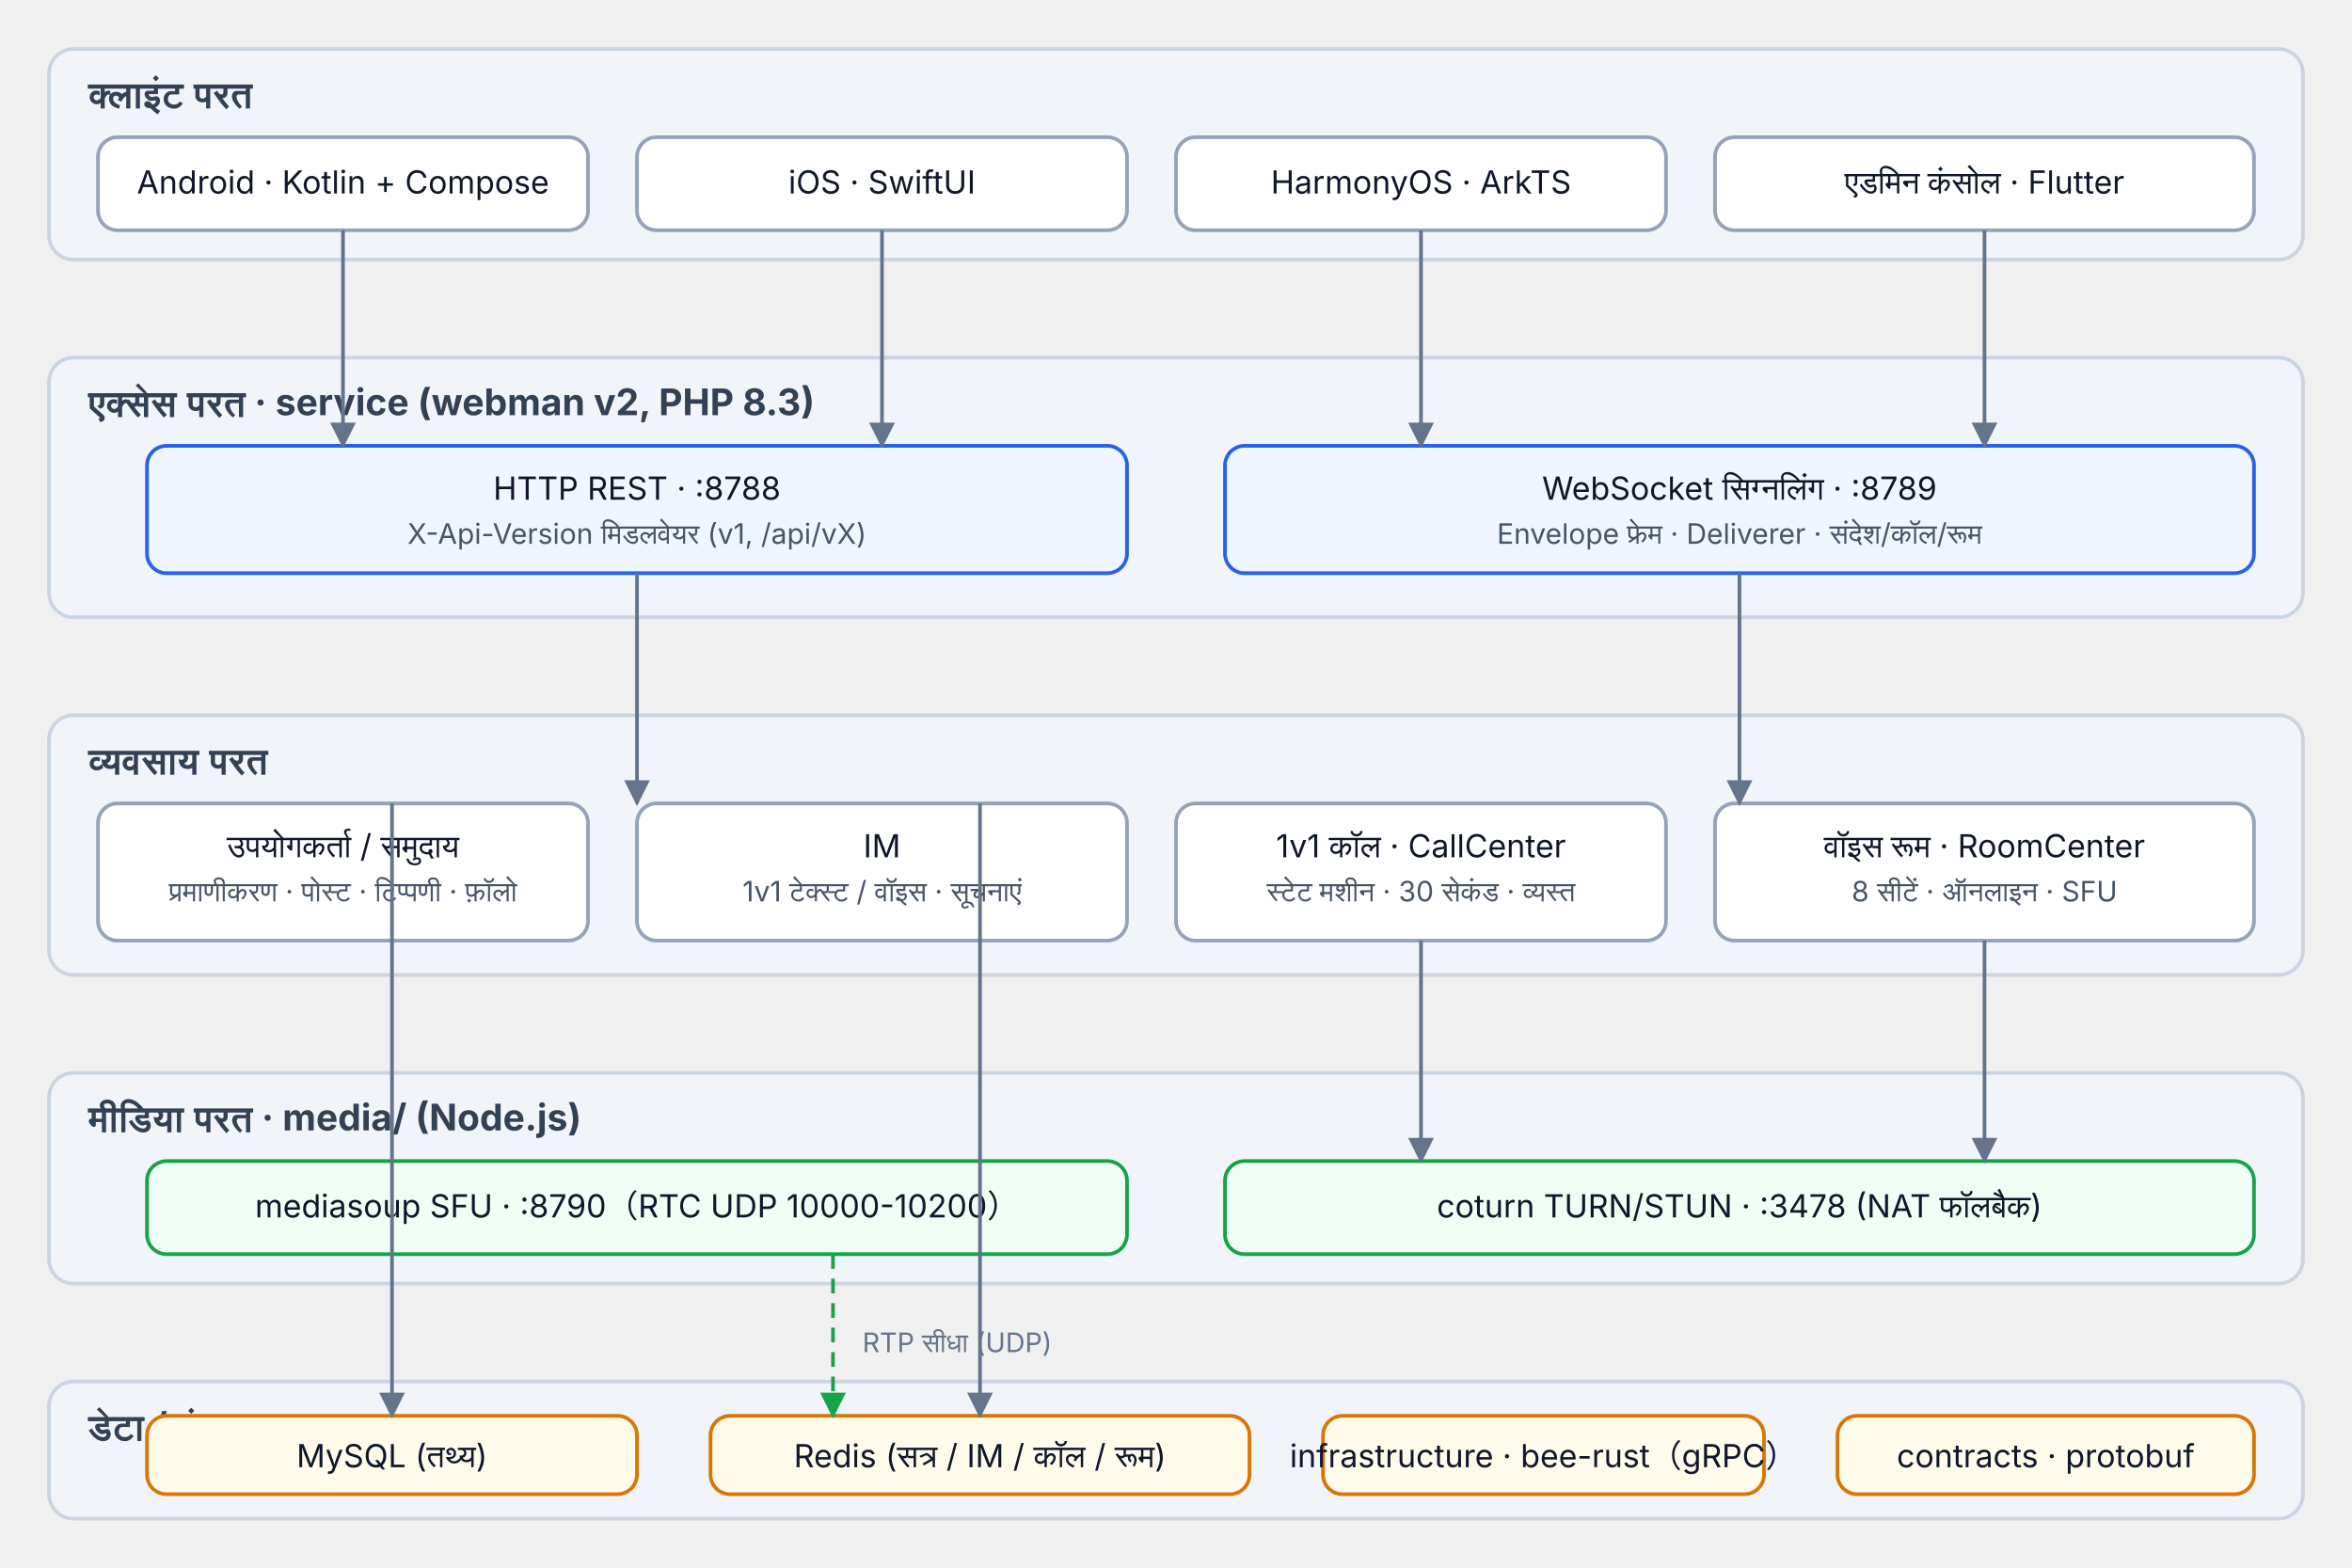
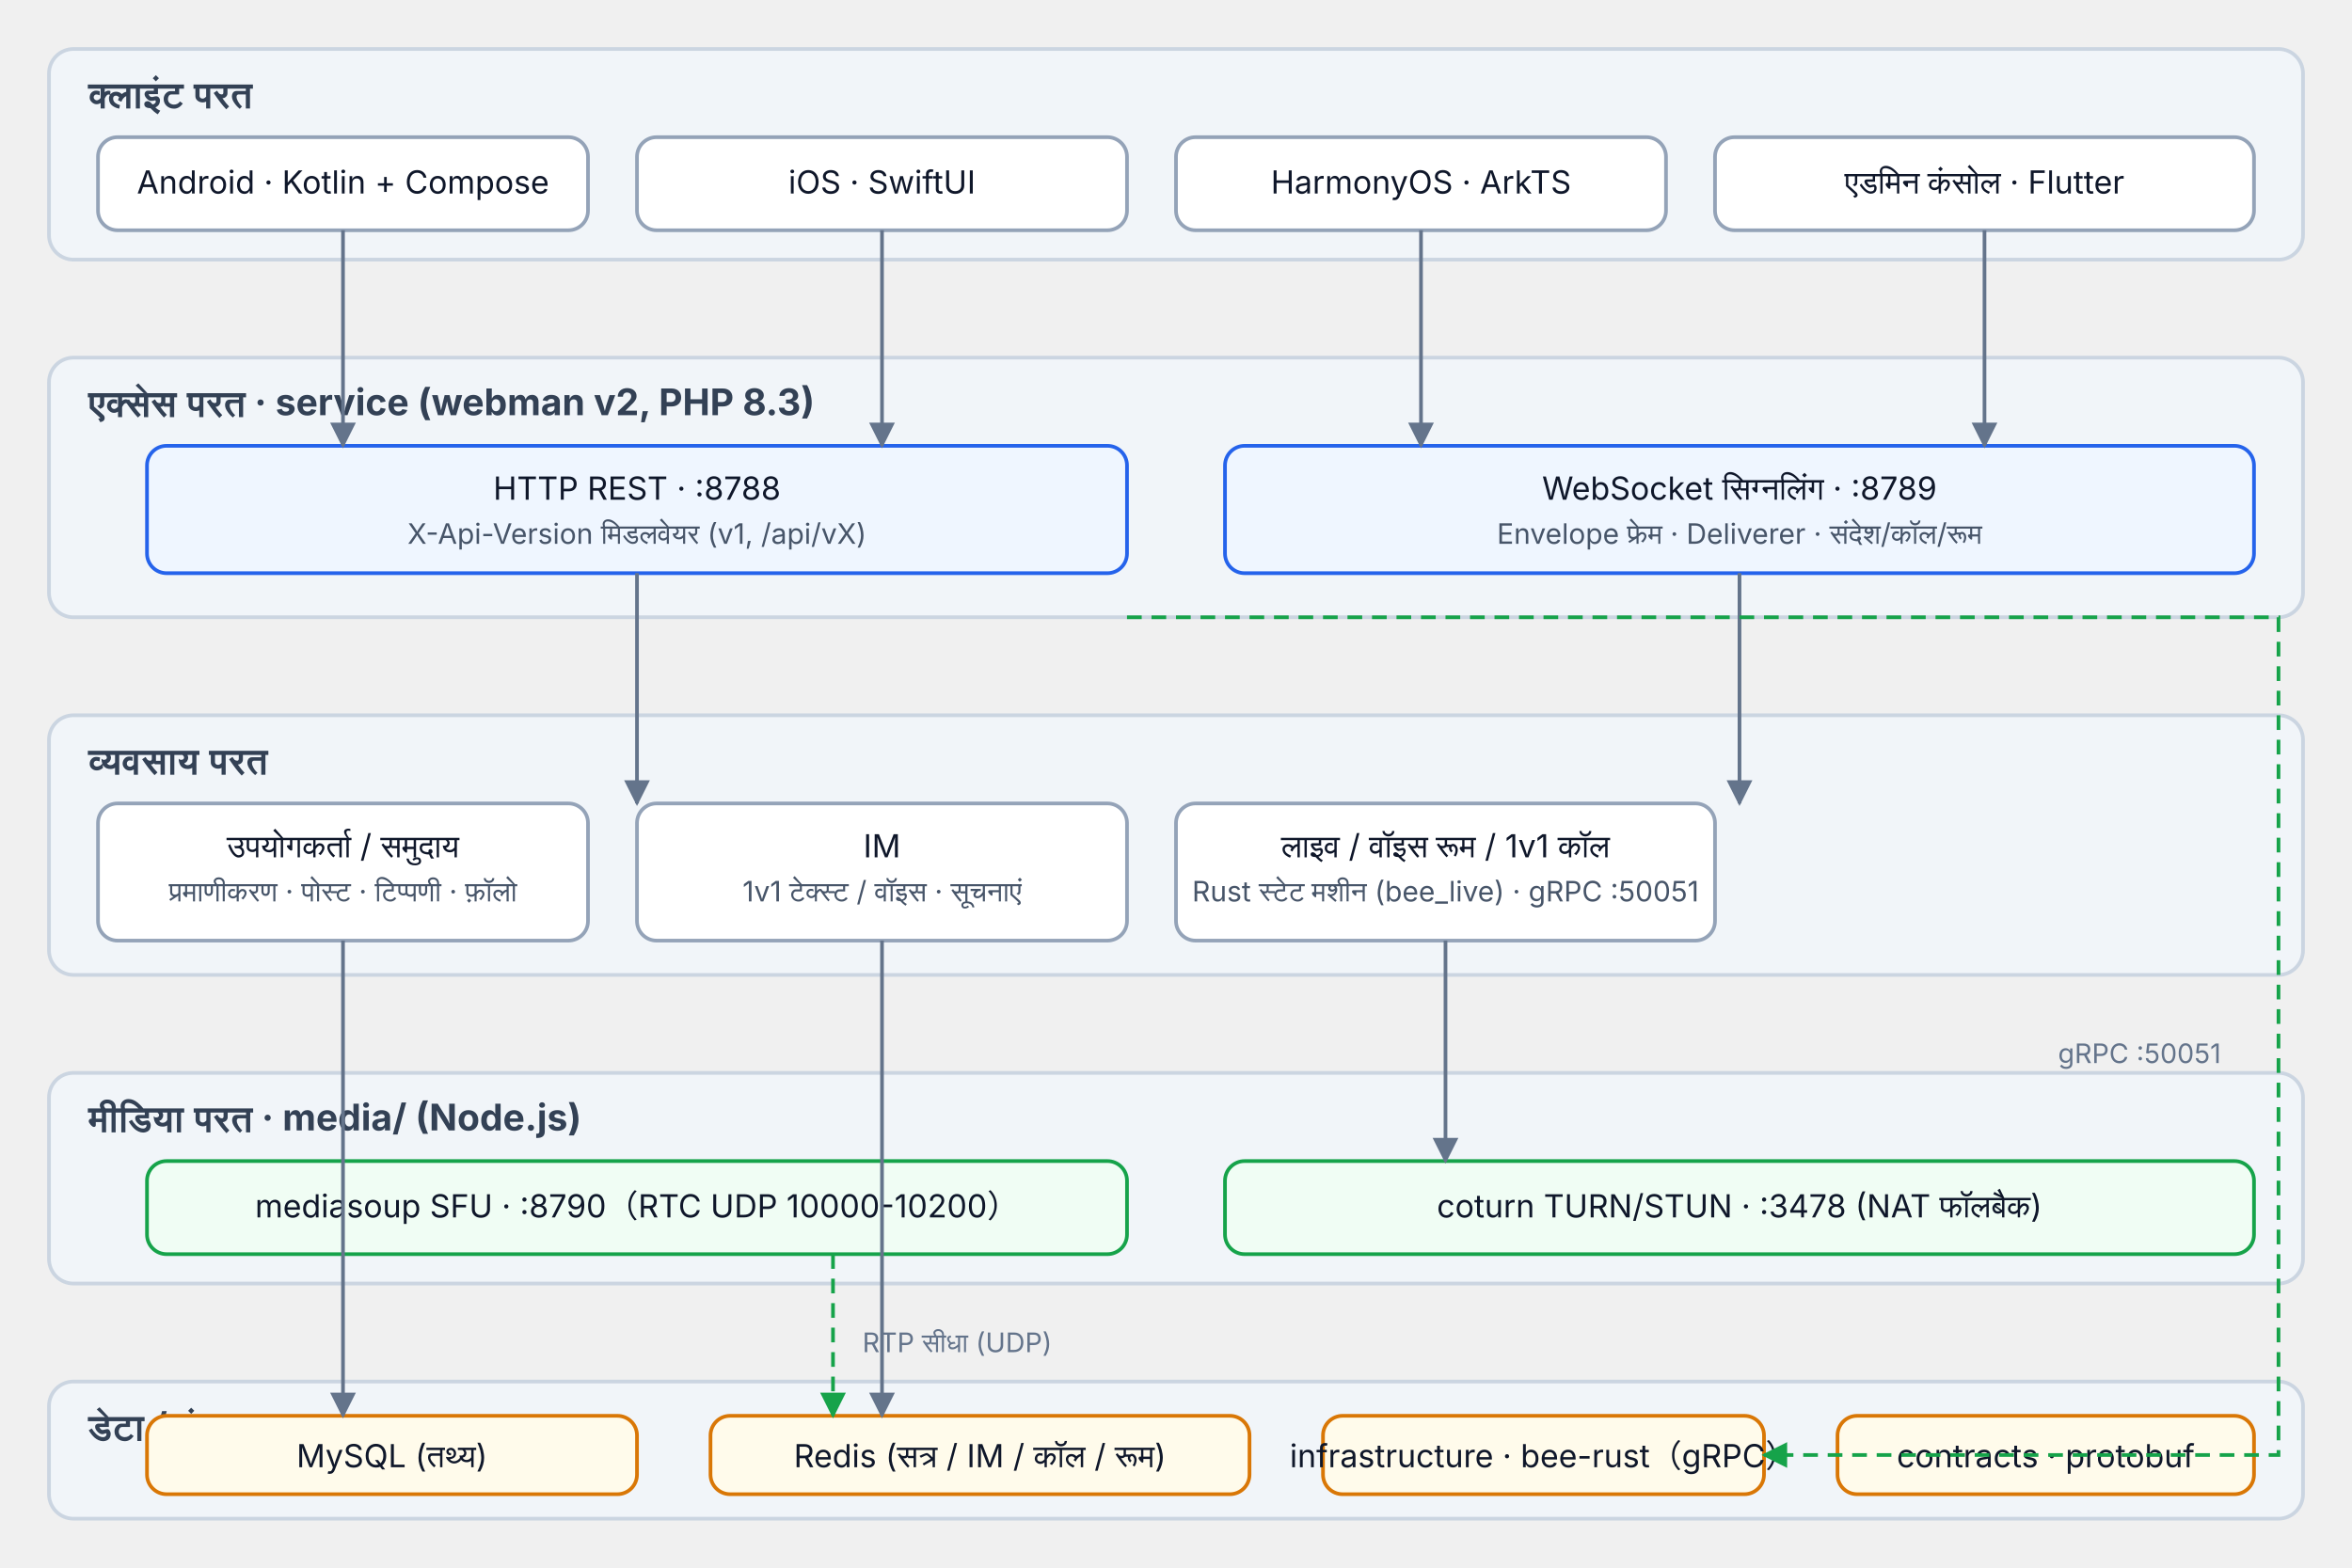
<svg xmlns="http://www.w3.org/2000/svg" viewBox="0 0 960 640" width="100%" font-family="system-ui, -apple-system, 'Segoe UI', 'PingFang SC', 'Microsoft YaHei', sans-serif">
  <defs>
    <marker id="arr" viewBox="0 0 10 10" refX="9" refY="5" markerWidth="7" markerHeight="7" orient="auto-start-reverse">
      <path d="M 0 0 L 10 5 L 0 10 z" fill="#64748b" />
    </marker>
    <marker id="arrg" viewBox="0 0 10 10" refX="9" refY="5" markerWidth="7" markerHeight="7" orient="auto-start-reverse">
      <path d="M 0 0 L 10 5 L 0 10 z" fill="#16a34a" />
    </marker>
  </defs>
  <style>
    .layer { fill: #f1f5f9; stroke: #cbd5e1; stroke-width: 1.5; rx: 10 }
    .box   { fill: #ffffff; stroke: #94a3b8; stroke-width: 1.5; rx: 8 }
    .boxb  { fill: #eff6ff; stroke: #2563eb; stroke-width: 1.5; rx: 8 }
    .boxg  { fill: #f0fdf4; stroke: #16a34a; stroke-width: 1.5; rx: 8 }
    .boxy  { fill: #fffbeb; stroke: #d97706; stroke-width: 1.5; rx: 8 }
    .lt    { font-size: 15px; font-weight: 700; fill: #334155 }
    .t     { font-size: 13px; fill: #0f172a; text-anchor: middle }
    .ts    { font-size: 11.5px; fill: #475569; text-anchor: middle }
    .edge  { stroke: #64748b; stroke-width: 1.5; fill: none; marker-end: url(#arr) }
    .edgeg { stroke: #16a34a; stroke-width: 1.5; fill: none; stroke-dasharray: 6 4; marker-end: url(#arrg) }
    .el    { font-size: 11px; fill: #64748b }
  </style>
  <g>
    <rect class="layer" x="20" y="20" width="920" height="86" />
    <text class="lt" x="36" y="44">क्लाइंट परत</text>
    <rect class="box" x="40" y="56" width="200" height="38" />
    <text class="t" x="140" y="79">Android · Kotlin + Compose</text>
    <rect class="box" x="260" y="56" width="200" height="38" />
    <text class="t" x="360" y="79">iOS · SwiftUI</text>
    <rect class="box" x="480" y="56" width="200" height="38" />
    <text class="t" x="580" y="79">HarmonyOS · ArkTS</text>
    <rect class="box" x="700" y="56" width="220" height="38" />
    <text class="t" x="810" y="79">एडमिन कंसोल · Flutter</text>
  </g>
  <g>
    <rect class="layer" x="20" y="146" width="920" height="106" />
    <text class="lt" x="36" y="170">एक्सेस परत · service (webman v2, PHP 8.3)</text>
    <rect class="boxb" x="60" y="182" width="400" height="52" />
    <text class="t" x="260" y="204">HTTP REST · :8788</text>
    <text class="ts" x="260" y="222">X-Api-Version मिडलवेयर (v1, /api/vX)</text>
    <rect class="boxb" x="500" y="182" width="420" height="52" />
    <text class="t" x="710" y="204">WebSocket सिग्नलिंग · :8789</text>
    <text class="ts" x="710" y="222">Envelope फ्रेम · Deliverer · संदेश/कॉल/रूम</text>
  </g>
  <g>
    <rect class="layer" x="20" y="292" width="920" height="106" />
    <text class="lt" x="36" y="316">व्यवसाय परत</text>
    <rect class="box" x="40" y="328" width="200" height="56" />
    <text class="t" x="140" y="350">उपयोगकर्ता / समुदाय</text>
    <text class="ts" x="140" y="368">प्रमाणीकरण · पोस्ट · टिप्पणी · फ़ॉलो</text>
    <rect class="box" x="260" y="328" width="200" height="56" />
    <text class="t" x="360" y="350">IM</text>
    <text class="ts" x="360" y="368">1v1 टेक्स्ट / वॉइस · सूचनाएं</text>
-     <rect class="box" x="480" y="328" width="200" height="56" />
-     <text class="t" x="580" y="350">1v1 कॉल · CallCenter</text>
-     <text class="ts" x="580" y="368">स्टेट मशीन · 30 सेकंड · व्यस्त</text>
-     <rect class="box" x="700" y="328" width="220" height="56" />
-     <text class="t" x="810" y="350">वॉइस रूम · RoomCenter</text>
-     <text class="ts" x="810" y="368">8 सीटें · ऑनलाइन · SFU</text>
+     <rect class="box" x="480" y="328" width="220" height="56" />
+     <text class="t" x="590" y="350">लाइव / वॉइस रूम / 1v1 कॉल</text>
+     <text class="ts" x="590" y="368">Rust स्टेट मशीन (bee_live) · gRPC :50051</text>
  </g>
  <g>
    <rect class="layer" x="20" y="438" width="920" height="86" />
    <text class="lt" x="36" y="462">मीडिया परत · media/ (Node.js)</text>
    <rect class="boxg" x="60" y="474" width="400" height="38" />
    <text class="t" x="260" y="497">mediasoup SFU · :8790（RTC UDP 10000-10200）</text>
    <rect class="boxg" x="500" y="474" width="420" height="38" />
    <text class="t" x="710" y="497">coturn TURN/STUN · :3478 (NAT फॉलबैक)</text>
  </g>
  <g>
    <rect class="layer" x="20" y="564" width="920" height="56" />
    <text class="lt" x="36" y="588">डेटा / कंप्यूट परत</text>
    <rect class="boxy" x="60" y="578" width="200" height="32" />
    <text class="t" x="160" y="599">MySQL (तथ्य)</text>
    <rect class="boxy" x="290" y="578" width="220" height="32" />
    <text class="t" x="400" y="599">Redis (सत्र / IM / कॉल / रूम)</text>
    <rect class="boxy" x="540" y="578" width="180" height="32" />
    <text class="t" x="630" y="599">infrastructure · bee-rust（gRPC）</text>
    <rect class="boxy" x="750" y="578" width="170" height="32" />
    <text class="t" x="835" y="599">contracts · protobuf</text>
  </g>
  <path class="edge" d="M 140 94 L 140 182" />
  <path class="edge" d="M 360 94 L 360 182" />
  <path class="edge" d="M 580 94 L 580 182" />
  <path class="edge" d="M 810 94 L 810 182" />
  <path class="edge" d="M 260 234 L 260 328" />
  <path class="edge" d="M 710 234 L 710 328" />
-   <path class="edge" d="M 580 384 L 580 474" />
-   <path class="edge" d="M 810 384 L 810 474" />
-   <path class="edge" d="M 160 328 L 160 578" />
-   <path class="edge" d="M 400 328 L 400 578" />
+   <path class="edgeg" d="M 460 252 L 930 252 L 930 594 L 720 594" />
+   <text class="el" x="840" y="434">gRPC :50051</text>
+   <path class="edge" d="M 590 384 L 590 474" />
+   <path class="edge" d="M 140 384 L 140 578" />
+   <path class="edge" d="M 360 384 L 360 578" />
  <path class="edgeg" d="M 340 512 L 340 578" />
  <text class="el" x="352" y="552">RTP सीधा (UDP)</text>
</svg>
